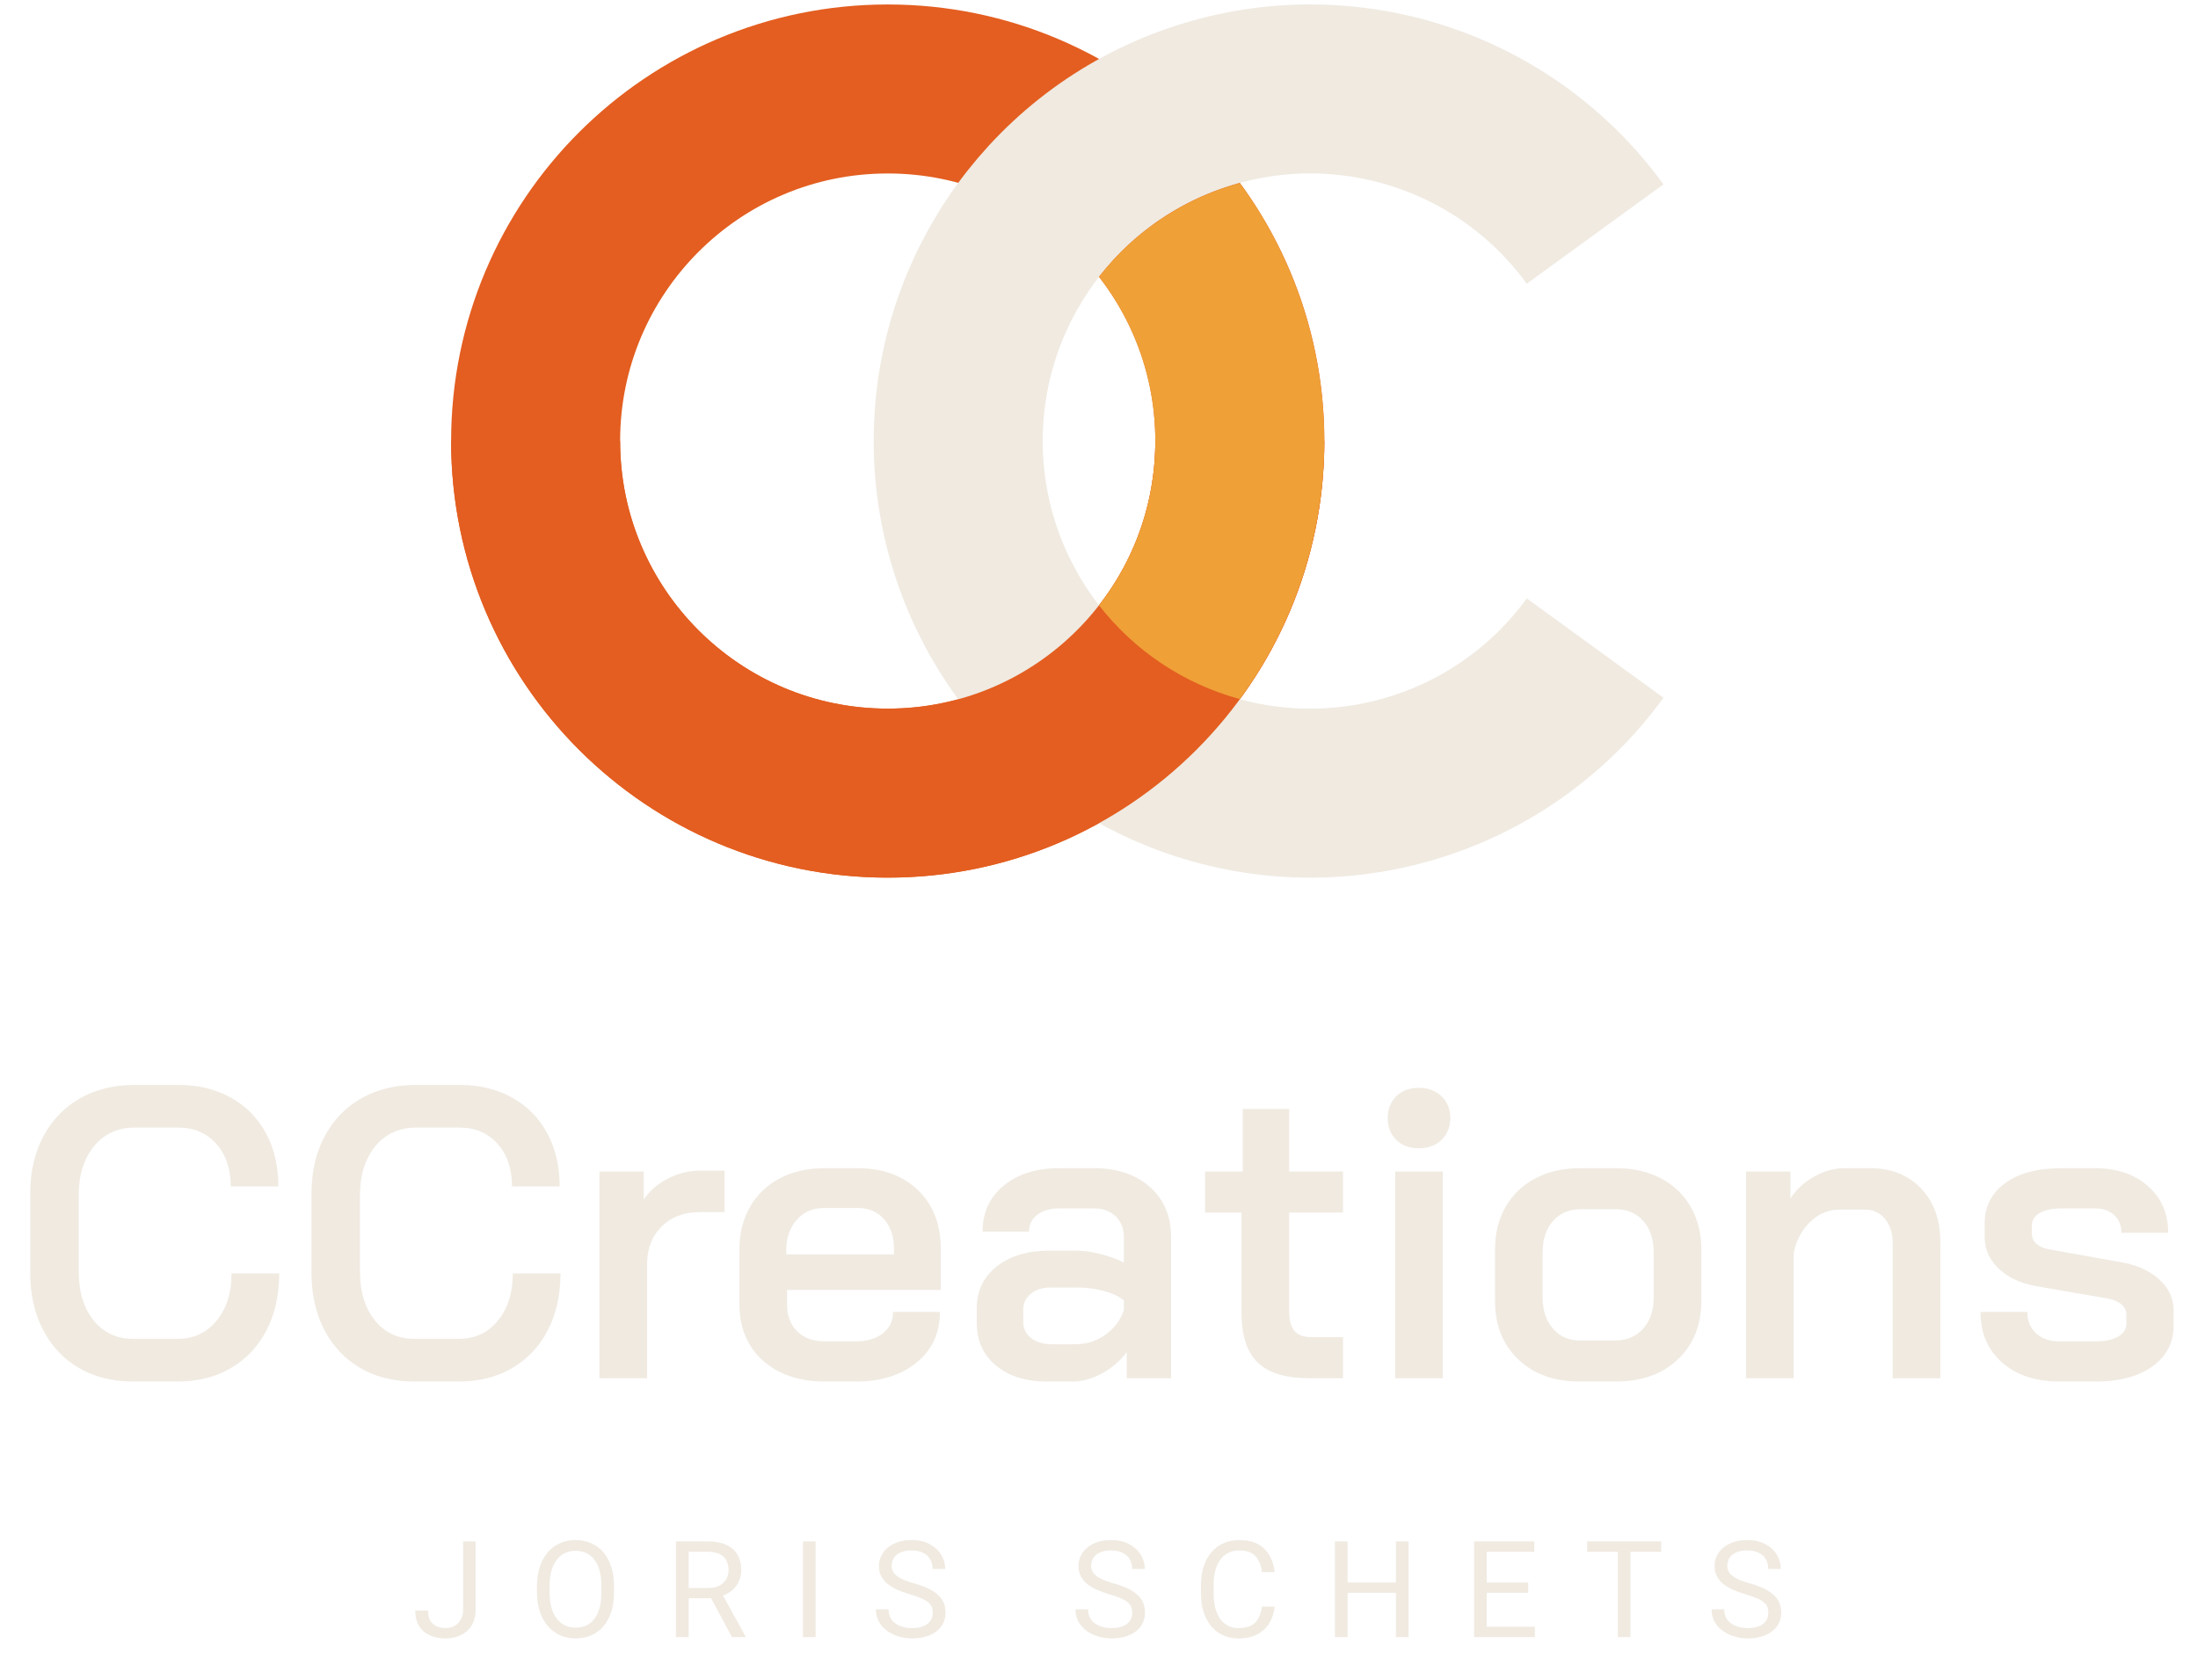
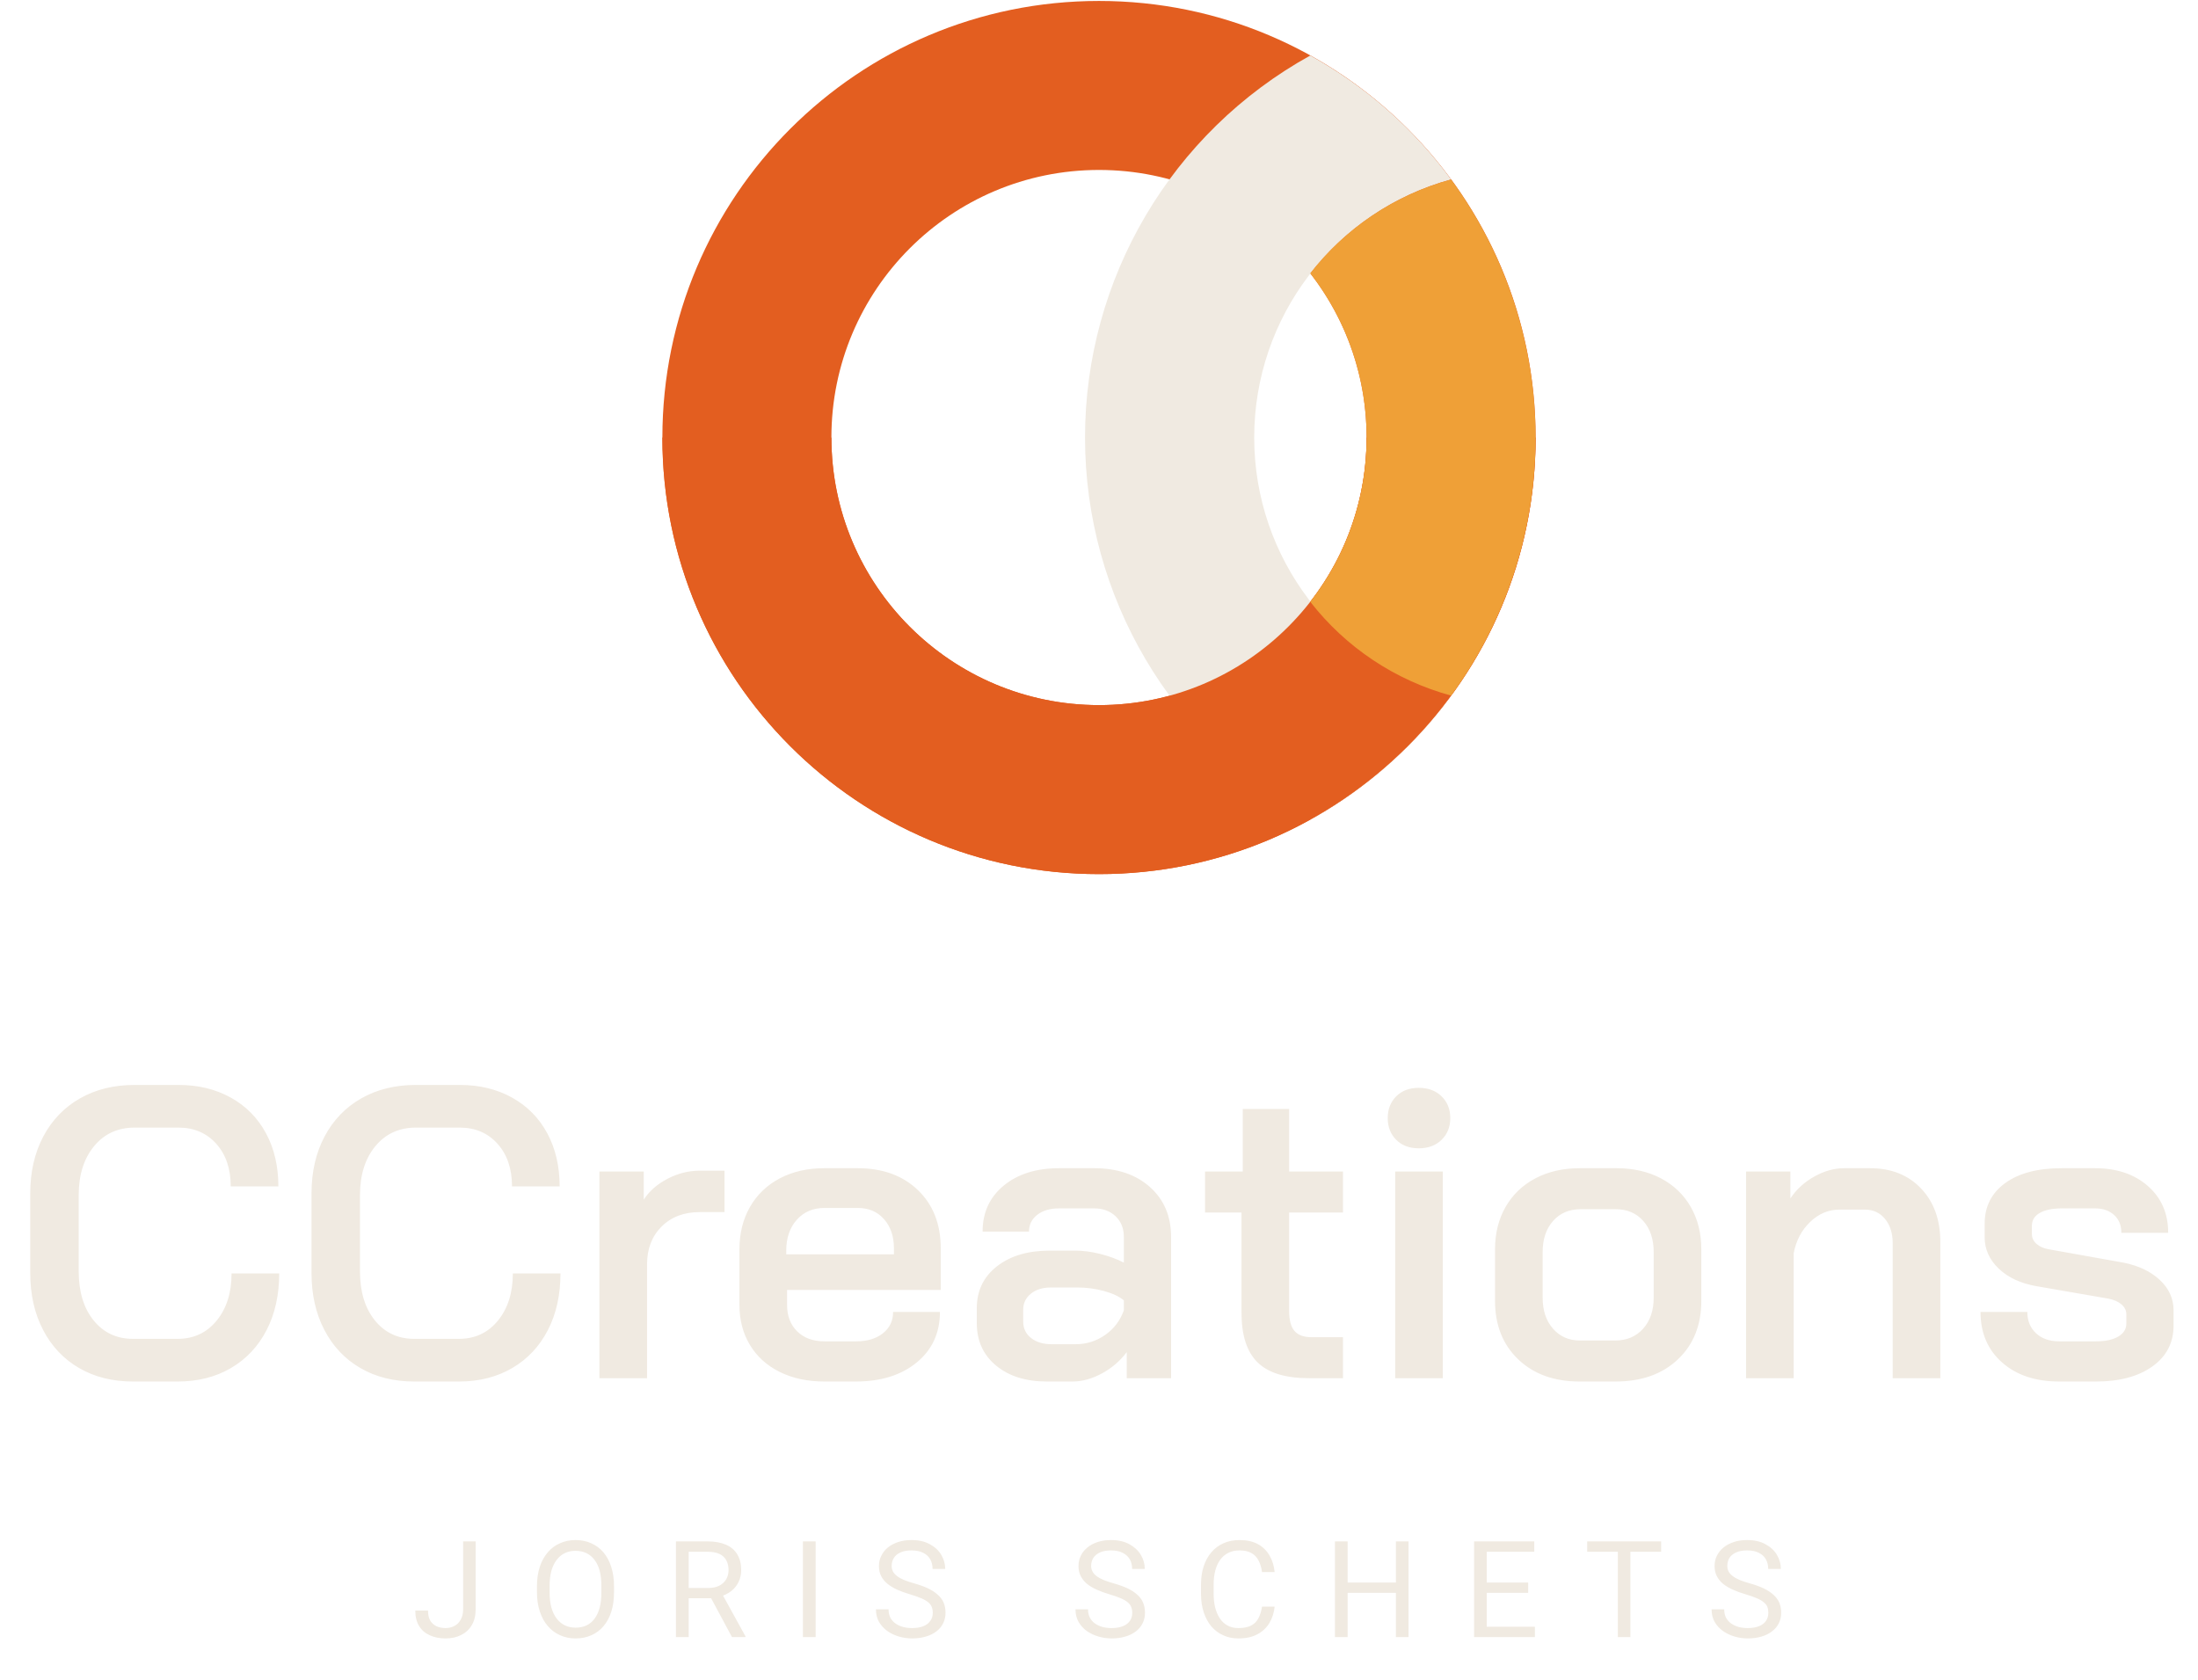
<svg xmlns="http://www.w3.org/2000/svg" viewBox="0 0 212.24 162.00" width="212" height="162" role="img">
-   <g transform="translate(43.22 0) scale(1.7)">
-     <g fill="none" stroke-width="9.6">
-       <circle cx="25" cy="25" r="20" stroke="#e35e20" />
-       <path d="M65.18 13.24A20 20 0 1 0 65.18 36.76" stroke="#f0eae1" />
-       <path d="M45 25A20 20 0 0 1 5 25" stroke="#e35e20" />
+   <g transform="translate(63.96 0) scale(1.7)">
+     <g transform="translate(-0.2 -0.2)">
+       <path fill="#e35e20" fill-rule="evenodd" d="M25 .2a24.8 24.8 0 1 0 0 49.6a24.8 24.8 0 1 0 0-49.6zM25 9.8a15.2 15.2 0 1 1 0 30.4a15.2 15.2 0 1 1 0-30.4z" />
+       <path fill="#f0eae1" d="M37 3.3A24.8 24.8 0 0 1 45 10.34A15.2 15.2 0 0 0 45 39.66A24.8 24.8 0 0 1 37 46.7A24.8 24.8 0 0 1 37 3.3z" />
+       <path fill="#e35e20" d="M.2 25A24.8 24.8 0 0 0 49.8 25H40.2A15.2 15.2 0 0 1 9.8 25z" />
+       <path fill="#efa037" d="M45 10.34A24.8 24.8 0 0 1 45 39.66A15.2 15.2 0 0 1 37 34.33A15.2 15.2 0 0 0 37 15.67A15.2 15.2 0 0 1 45 10.34z" />
    </g>
-     <path d="M45 10.34A24.8 24.8 0 0 1 45 39.66A15.2 15.2 0 0 1 37 34.33A15.2 15.2 0 0 0 37 15.67A15.2 15.2 0 0 1 45 10.34Z" fill="#efa037" />
  </g>
  <path fill="#f0eae1" d="M2.92 122.84V115.16Q2.92 112.04 4.18 109.66Q5.44 107.28 7.72 105.98Q10 104.68 13 104.68H17.24Q20.08 104.68 22.28 105.9Q24.48 107.12 25.68 109.34Q26.88 111.56 26.88 114.48H22.28Q22.28 111.92 20.88 110.36Q19.48 108.8 17.24 108.8H13Q10.56 108.8 9.08 110.6Q7.6 112.4 7.6 115.32V122.68Q7.6 125.64 9.04 127.42Q10.48 129.2 12.84 129.2H17.16Q19.48 129.2 20.92 127.44Q22.36 125.68 22.36 122.88H26.96Q26.96 126 25.74 128.36Q24.52 130.72 22.3 132.02Q20.08 133.32 17.16 133.32H12.84Q9.88 133.32 7.64 132.02Q5.4 130.72 4.16 128.34Q2.92 125.96 2.92 122.84ZM30.08 122.84V115.16Q30.08 112.04 31.34 109.66Q32.6 107.28 34.88 105.98Q37.16 104.68 40.16 104.68H44.4Q47.24 104.68 49.44 105.9Q51.64 107.12 52.84 109.34Q54.04 111.56 54.04 114.48H49.44Q49.44 111.92 48.04 110.36Q46.64 108.8 44.4 108.8H40.16Q37.72 108.8 36.24 110.6Q34.76 112.4 34.76 115.32V122.68Q34.76 125.64 36.2 127.42Q37.64 129.2 40 129.2H44.32Q46.64 129.2 48.08 127.44Q49.52 125.68 49.52 122.88H54.12Q54.12 126 52.9 128.36Q51.68 130.72 49.46 132.02Q47.24 133.32 44.32 133.32H40Q37.04 133.32 34.8 132.02Q32.56 130.72 31.32 128.34Q30.08 125.96 30.08 122.84ZM57.88 113.04H62.16V115.76Q62.96 114.52 64.46 113.74Q65.96 112.96 67.56 112.96H69.96V116.96H67.56Q65.28 116.96 63.88 118.36Q62.48 119.76 62.48 122V133H57.88ZM71.4 125.92V120.56Q71.4 118.24 72.42 116.46Q73.44 114.68 75.3 113.7Q77.16 112.72 79.6 112.72H82.8Q86.44 112.72 88.64 114.84Q90.84 116.96 90.84 120.48V124.48H76V125.92Q76 127.52 76.98 128.48Q77.96 129.44 79.6 129.44H82.68Q84.28 129.44 85.26 128.66Q86.24 127.88 86.24 126.6H90.76Q90.76 129.64 88.52 131.48Q86.28 133.32 82.64 133.32H79.6Q77.16 133.32 75.3 132.4Q73.44 131.48 72.42 129.8Q71.4 128.12 71.4 125.92ZM86.32 121.04V120.48Q86.32 118.72 85.36 117.64Q84.4 116.56 82.84 116.56H79.6Q77.96 116.56 76.94 117.7Q75.92 118.84 75.92 120.68V121.04ZM94.32 127.68V126.24Q94.32 123.72 96.26 122.2Q98.2 120.68 101.36 120.68H103.84Q104.96 120.68 106.24 121Q107.52 121.32 108.52 121.84V119.36Q108.52 118.12 107.72 117.36Q106.92 116.6 105.64 116.6H102.28Q100.96 116.6 100.16 117.22Q99.36 117.84 99.36 118.84H94.88Q94.88 116.08 96.92 114.4Q98.96 112.72 102.28 112.72H105.64Q109 112.72 111.04 114.54Q113.08 116.36 113.08 119.36V133H108.8V130.48Q107.84 131.76 106.4 132.54Q104.96 133.32 103.56 133.32H101.08Q98.04 133.32 96.18 131.78Q94.32 130.24 94.32 127.68ZM103.84 129.72Q105.44 129.72 106.72 128.82Q108 127.92 108.52 126.44V125.48Q107.84 124.92 106.6 124.58Q105.36 124.24 104 124.24H101.48Q100.28 124.24 99.54 124.84Q98.8 125.44 98.8 126.4V127.52Q98.8 128.52 99.56 129.12Q100.32 129.72 101.56 129.72ZM119.88 126.68V117H116.36V113.04H120V107H124.48V113.04H129.68V117H124.48V126.52Q124.48 127.84 125 128.44Q125.52 129.04 126.64 129.04H129.68V133H126.4Q123 133 121.44 131.48Q119.88 129.96 119.88 126.68ZM134 107.88Q134 106.6 134.82 105.78Q135.64 104.96 137 104.96Q138.36 104.96 139.2 105.78Q140.04 106.6 140.04 107.88Q140.04 109.16 139.2 109.98Q138.36 110.8 137 110.8Q135.64 110.8 134.82 109.98Q134 109.16 134 107.88ZM134.72 113.04H139.32V133H134.72ZM144.36 125.52V120.56Q144.36 118.24 145.38 116.46Q146.4 114.68 148.26 113.7Q150.12 112.72 152.56 112.72H156.08Q158.52 112.72 160.38 113.7Q162.24 114.68 163.26 116.46Q164.28 118.24 164.28 120.56V125.52Q164.28 129.04 162.02 131.18Q159.76 133.32 156 133.32H152.52Q148.84 133.32 146.6 131.18Q144.36 129.04 144.36 125.52ZM155.96 129.36Q157.64 129.36 158.66 128.22Q159.68 127.08 159.68 125.24V120.8Q159.68 118.96 158.68 117.82Q157.68 116.68 156 116.68H152.64Q150.96 116.68 149.96 117.82Q148.96 118.96 148.96 120.8V125.24Q148.96 127.08 149.96 128.22Q150.96 129.36 152.56 129.36ZM168.6 113.04H172.88V115.64Q173.76 114.32 175.2 113.52Q176.64 112.72 178.08 112.72H180.56Q183.64 112.72 185.5 114.68Q187.36 116.64 187.36 119.84V133H182.76V119.96Q182.76 118.52 182.02 117.62Q181.28 116.72 180.08 116.72H177.6Q176.04 116.72 174.8 117.9Q173.56 119.08 173.2 120.92V133H168.6ZM191.24 126.6H195.76Q195.76 127.88 196.6 128.66Q197.44 129.44 198.84 129.44H202.4Q203.76 129.44 204.54 128.98Q205.32 128.52 205.32 127.72V126.84Q205.32 126.28 204.86 125.88Q204.4 125.48 203.6 125.32L196.68 124.12Q194.36 123.72 193 122.42Q191.64 121.12 191.64 119.4V118.08Q191.64 115.6 193.62 114.16Q195.6 112.72 199.08 112.72H202.28Q205.44 112.72 207.4 114.44Q209.36 116.16 209.36 118.96H204.84Q204.84 117.88 204.14 117.24Q203.44 116.6 202.28 116.6H199.12Q197.72 116.6 196.96 117.04Q196.2 117.48 196.2 118.28V119.08Q196.2 119.64 196.66 120.04Q197.12 120.44 197.88 120.56L205.04 121.84Q207.24 122.28 208.56 123.52Q209.88 124.76 209.88 126.44V127.92Q209.88 130.4 207.84 131.86Q205.8 133.32 202.4 133.32H198.84Q195.4 133.32 193.32 131.48Q191.24 129.64 191.24 126.6Z" />
  <path fill="#f0eae1" d="M44.72 155.3V148.76H45.93V155.3Q45.93 156.22 45.56 156.84Q45.19 157.47 44.53 157.8Q43.87 158.13 43.02 158.13Q42.17 158.13 41.51 157.83Q40.85 157.54 40.48 156.95Q40.1 156.35 40.1 155.44H41.33Q41.33 156.03 41.54 156.4Q41.76 156.77 42.14 156.95Q42.53 157.13 43.02 157.13Q43.5 157.13 43.89 156.92Q44.27 156.72 44.49 156.31Q44.72 155.9 44.72 155.3ZM59.29 153.09V153.67Q59.29 154.71 59.03 155.54Q58.77 156.36 58.28 156.94Q57.79 157.52 57.11 157.82Q56.42 158.13 55.58 158.13Q54.76 158.13 54.08 157.82Q53.4 157.52 52.9 156.94Q52.4 156.36 52.13 155.54Q51.85 154.71 51.85 153.67V153.09Q51.85 152.05 52.12 151.22Q52.39 150.4 52.89 149.82Q53.38 149.24 54.07 148.94Q54.75 148.63 55.57 148.63Q56.41 148.63 57.09 148.94Q57.78 149.24 58.27 149.82Q58.76 150.4 59.02 151.22Q59.29 152.05 59.29 153.09ZM58.07 153.67V153.07Q58.07 152.25 57.91 151.61Q57.74 150.98 57.41 150.55Q57.09 150.12 56.62 149.89Q56.16 149.67 55.57 149.67Q55 149.67 54.54 149.89Q54.07 150.12 53.75 150.55Q53.42 150.98 53.24 151.61Q53.07 152.25 53.07 153.07V153.67Q53.07 154.5 53.24 155.14Q53.42 155.78 53.75 156.21Q54.09 156.65 54.55 156.87Q55.01 157.09 55.58 157.09Q56.18 157.09 56.64 156.87Q57.1 156.65 57.42 156.21Q57.74 155.78 57.91 155.14Q58.07 154.5 58.07 153.67ZM65.27 148.76H68.33Q69.37 148.76 70.1 149.08Q70.82 149.39 71.19 150.01Q71.57 150.63 71.57 151.53Q71.57 152.17 71.31 152.69Q71.06 153.21 70.58 153.58Q70.1 153.94 69.43 154.12L69.09 154.25H66.21L66.2 153.26H68.37Q69.03 153.26 69.47 153.03Q69.91 152.79 70.13 152.4Q70.35 152.01 70.35 151.53Q70.35 151 70.14 150.6Q69.93 150.2 69.49 149.98Q69.04 149.76 68.33 149.76H66.5V158H65.27ZM70.68 158 68.43 153.81 69.71 153.8 71.98 157.92V158ZM78.76 148.76V158H77.53V148.76ZM90.07 155.66Q90.07 155.34 89.97 155.09Q89.87 154.84 89.63 154.64Q89.38 154.43 88.95 154.25Q88.52 154.06 87.87 153.87Q87.18 153.67 86.63 153.42Q86.08 153.17 85.69 152.85Q85.29 152.52 85.08 152.1Q84.87 151.68 84.87 151.14Q84.87 150.6 85.1 150.15Q85.32 149.69 85.73 149.35Q86.15 149.01 86.73 148.82Q87.31 148.63 88.02 148.63Q89.06 148.63 89.78 149.03Q90.51 149.42 90.89 150.06Q91.27 150.7 91.27 151.42H90.05Q90.05 150.9 89.83 150.5Q89.61 150.1 89.16 149.87Q88.71 149.63 88.02 149.63Q87.36 149.63 86.94 149.83Q86.51 150.03 86.31 150.36Q86.1 150.7 86.1 151.13Q86.1 151.42 86.22 151.66Q86.35 151.9 86.61 152.1Q86.87 152.31 87.28 152.48Q87.69 152.65 88.26 152.81Q89.05 153.03 89.62 153.3Q90.19 153.58 90.56 153.92Q90.94 154.25 91.12 154.68Q91.3 155.11 91.3 155.65Q91.3 156.22 91.07 156.67Q90.84 157.13 90.42 157.45Q89.99 157.78 89.4 157.95Q88.8 158.13 88.07 158.13Q87.43 158.13 86.81 157.95Q86.19 157.77 85.69 157.42Q85.19 157.06 84.88 156.54Q84.58 156.01 84.58 155.32H85.8Q85.8 155.8 85.98 156.14Q86.17 156.48 86.49 156.7Q86.81 156.92 87.22 157.03Q87.63 157.13 88.07 157.13Q88.71 157.13 89.16 156.95Q89.6 156.77 89.83 156.44Q90.07 156.11 90.07 155.66ZM109.33 155.66Q109.33 155.34 109.23 155.09Q109.13 154.84 108.89 154.64Q108.64 154.43 108.22 154.25Q107.79 154.06 107.13 153.87Q106.45 153.67 105.9 153.42Q105.34 153.17 104.95 152.85Q104.56 152.52 104.35 152.1Q104.14 151.68 104.14 151.14Q104.14 150.6 104.36 150.15Q104.58 149.69 105 149.35Q105.41 149.01 105.99 148.82Q106.57 148.63 107.28 148.63Q108.32 148.63 109.05 149.03Q109.77 149.42 110.16 150.06Q110.54 150.7 110.54 151.42H109.32Q109.32 150.9 109.1 150.5Q108.87 150.1 108.42 149.87Q107.97 149.63 107.28 149.63Q106.63 149.63 106.2 149.83Q105.78 150.03 105.57 150.36Q105.36 150.7 105.36 151.13Q105.36 151.42 105.49 151.66Q105.61 151.9 105.87 152.1Q106.14 152.31 106.55 152.48Q106.96 152.65 107.53 152.81Q108.31 153.03 108.89 153.3Q109.46 153.58 109.83 153.92Q110.2 154.25 110.38 154.68Q110.56 155.11 110.56 155.65Q110.56 156.22 110.33 156.67Q110.1 157.13 109.68 157.45Q109.25 157.78 108.66 157.95Q108.07 158.13 107.34 158.13Q106.7 158.13 106.08 157.95Q105.46 157.77 104.95 157.42Q104.45 157.06 104.15 156.54Q103.85 156.01 103.85 155.32H105.06Q105.06 155.8 105.25 156.14Q105.43 156.48 105.75 156.7Q106.07 156.92 106.48 157.03Q106.89 157.13 107.34 157.13Q107.98 157.13 108.42 156.95Q108.87 156.77 109.1 156.44Q109.33 156.11 109.33 155.66ZM121.86 155.06H123.08Q122.99 155.94 122.58 156.63Q122.17 157.32 121.43 157.72Q120.69 158.13 119.58 158.13Q118.76 158.13 118.1 157.82Q117.44 157.52 116.96 156.96Q116.49 156.39 116.23 155.6Q115.97 154.81 115.97 153.84V152.92Q115.97 151.95 116.23 151.16Q116.49 150.37 116.97 149.81Q117.46 149.24 118.14 148.94Q118.83 148.63 119.69 148.63Q120.73 148.63 121.46 149.02Q122.18 149.42 122.58 150.11Q122.99 150.81 123.08 151.72H121.86Q121.77 151.07 121.53 150.61Q121.29 150.14 120.85 149.89Q120.4 149.63 119.69 149.63Q119.07 149.63 118.6 149.87Q118.14 150.1 117.82 150.54Q117.51 150.97 117.35 151.57Q117.19 152.17 117.19 152.91V153.84Q117.19 154.52 117.33 155.12Q117.48 155.71 117.77 156.17Q118.06 156.62 118.51 156.87Q118.96 157.13 119.58 157.13Q120.36 157.13 120.82 156.88Q121.28 156.64 121.52 156.17Q121.76 155.71 121.86 155.06ZM134.94 152.73V153.73H129.94V152.73ZM130.13 148.76V158H128.9V148.76ZM136.01 148.76V158H134.79V148.76ZM148.21 157V158H143.32V157ZM143.56 148.76V158H142.34V148.76ZM147.56 152.73V153.73H143.32V152.73ZM148.15 148.76V149.76H143.32V148.76ZM157.43 148.76V158H156.22V148.76ZM160.4 148.76V149.76H153.26V148.76ZM170.75 155.66Q170.75 155.34 170.66 155.09Q170.56 154.84 170.31 154.64Q170.07 154.43 169.64 154.25Q169.21 154.06 168.56 153.87Q167.87 153.67 167.32 153.42Q166.77 153.17 166.37 152.85Q165.98 152.52 165.77 152.1Q165.56 151.68 165.56 151.14Q165.56 150.6 165.78 150.15Q166.01 149.69 166.42 149.35Q166.84 149.01 167.42 148.82Q167.99 148.63 168.7 148.63Q169.75 148.63 170.47 149.03Q171.2 149.42 171.58 150.06Q171.96 150.7 171.96 151.42H170.74Q170.74 150.9 170.52 150.5Q170.3 150.1 169.85 149.87Q169.4 149.63 168.7 149.63Q168.05 149.63 167.63 149.83Q167.2 150.03 166.99 150.36Q166.79 150.7 166.79 151.13Q166.79 151.42 166.91 151.66Q167.04 151.9 167.3 152.1Q167.56 152.31 167.97 152.48Q168.38 152.65 168.95 152.81Q169.74 153.03 170.31 153.3Q170.88 153.58 171.25 153.92Q171.62 154.25 171.81 154.68Q171.99 155.11 171.99 155.65Q171.99 156.22 171.76 156.67Q171.53 157.13 171.1 157.45Q170.68 157.78 170.09 157.95Q169.49 158.13 168.76 158.13Q168.12 158.13 167.5 157.95Q166.88 157.77 166.38 157.42Q165.87 157.06 165.57 156.54Q165.27 156.01 165.27 155.32H166.49Q166.49 155.8 166.67 156.14Q166.86 156.48 167.18 156.7Q167.5 156.92 167.91 157.03Q168.32 157.13 168.76 157.13Q169.4 157.13 169.85 156.95Q170.29 156.77 170.52 156.44Q170.75 156.11 170.75 155.66Z" />
</svg>
